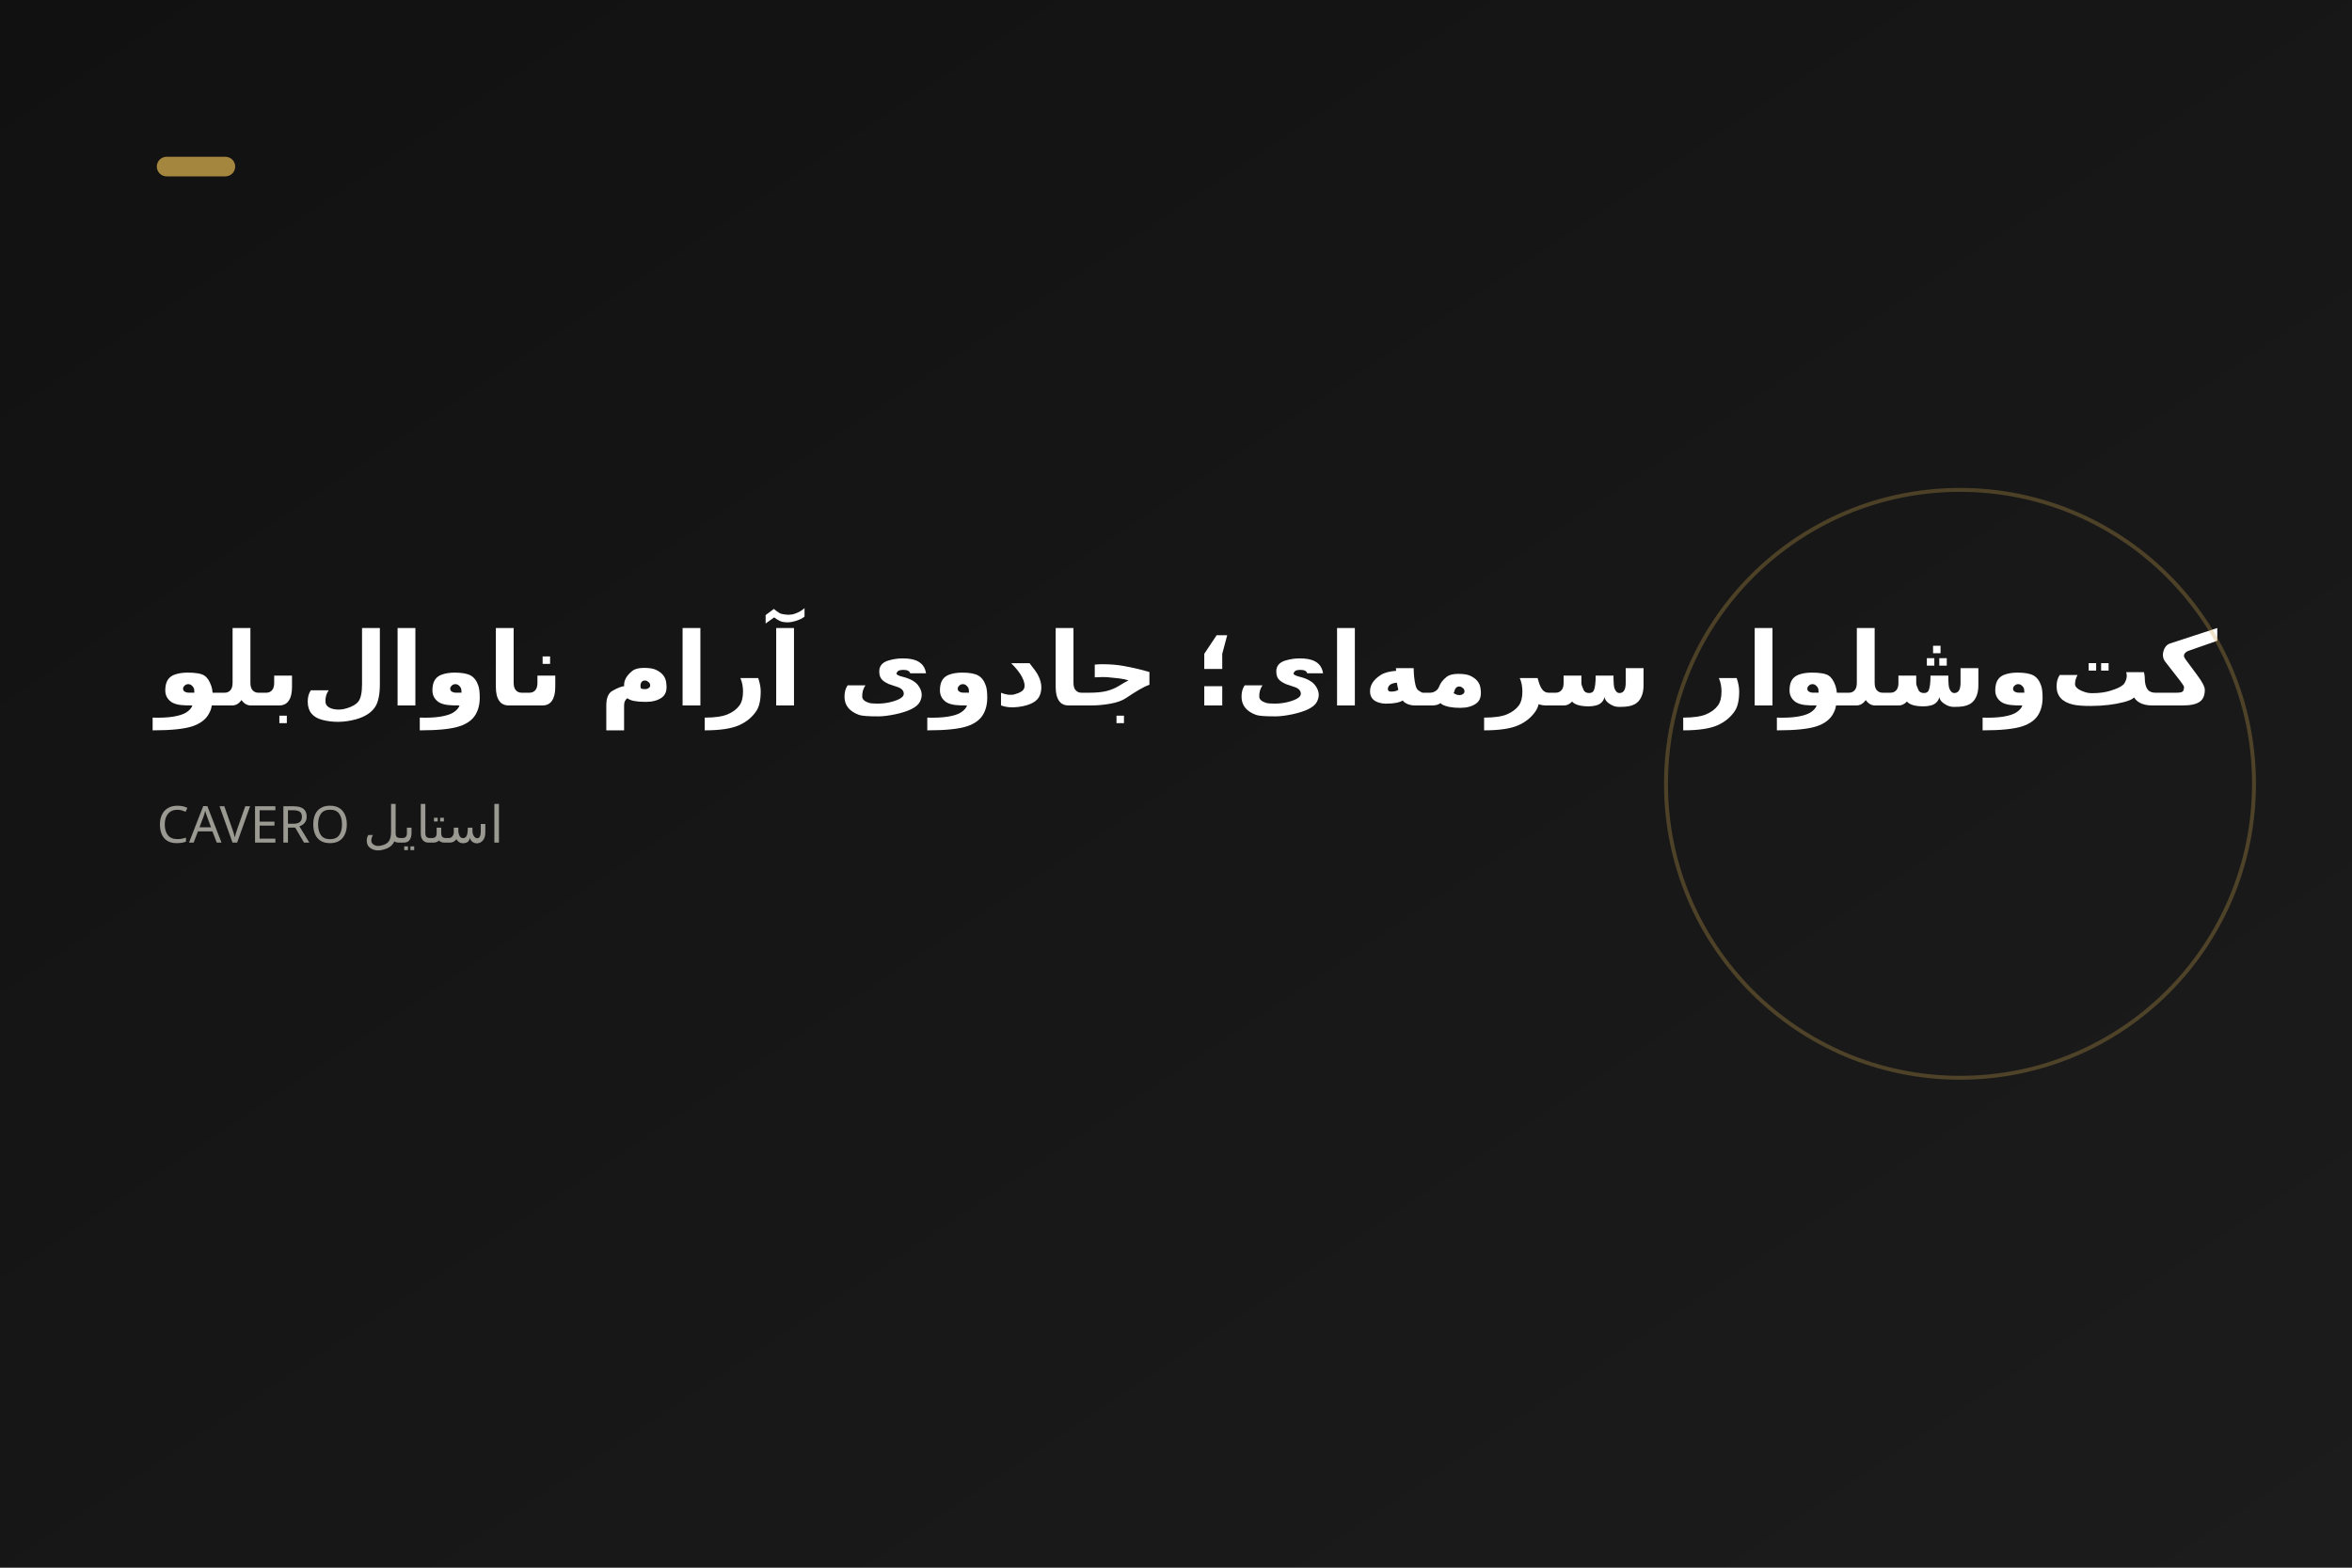
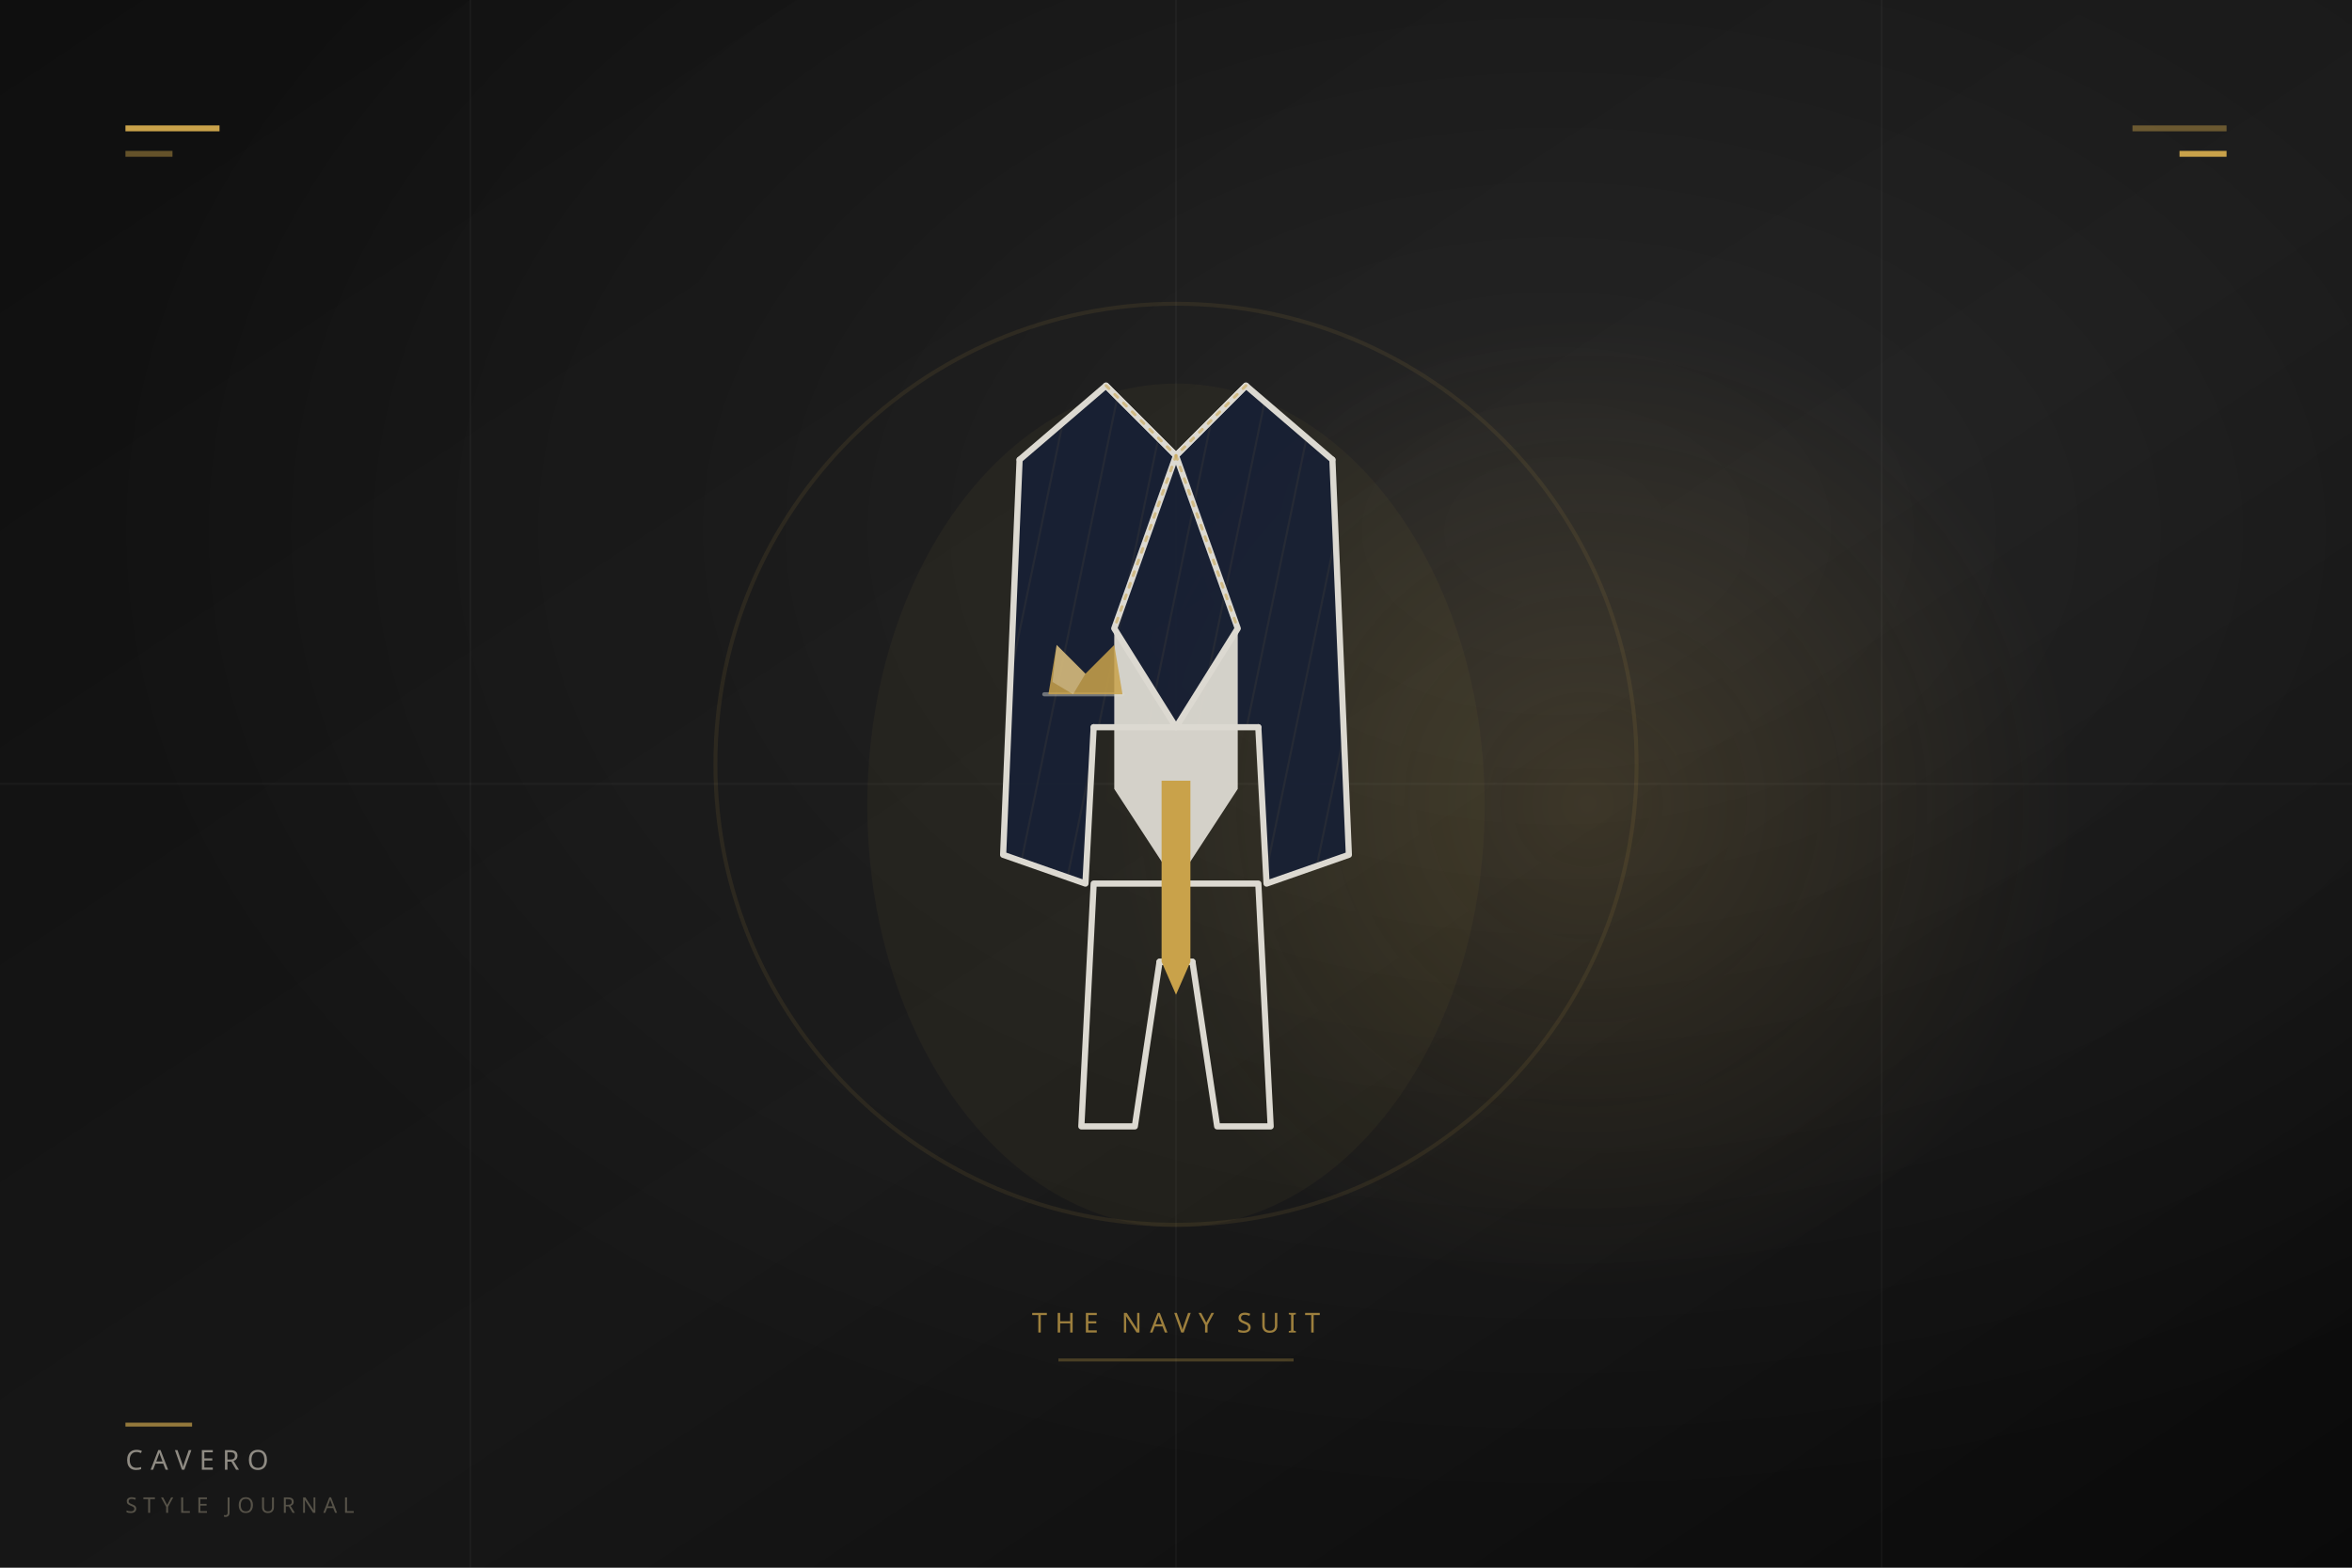
- <svg xmlns="http://www.w3.org/2000/svg" width="1200" height="800" viewBox="0 0 1200 800">
+ <svg xmlns="http://www.w3.org/2000/svg" width="1200" height="800" viewBox="0 0 1200 800" role="img">
  <defs>
-     <linearGradient id="bgA" x1="0" y1="0" x2="1" y2="1">
-       <stop offset="0" stop-color="#111111" />
-       <stop offset="1" stop-color="#1c1c1c" />
+     <linearGradient id="abg" x1="0" y1="0" x2="1" y2="1">
+       <stop offset="0" stop-color="#0f0f0f" />
+       <stop offset="0.55" stop-color="#171717" />
+       <stop offset="1" stop-color="#0a0a0a" />
    </linearGradient>
+     <radialGradient id="agl" cx="0.66" cy="0.34" r="0.62">
+       <stop offset="0" stop-color="#ffffff" stop-opacity="0.07" />
+       <stop offset="1" stop-color="#ffffff" stop-opacity="0" />
+     </radialGradient>
+     <radialGradient id="aac" cx="0.5" cy="0.5" r="0.5">
+       <stop offset="0" stop-color="#c9a24a" stop-opacity="0.16" />
+       <stop offset="1" stop-color="#c9a24a" stop-opacity="0" />
+     </radialGradient>
  </defs>
-   <rect width="1200" height="800" fill="url(#bgA)" />
-   <rect x="80" y="80" width="40" height="10" rx="5" fill="#c9a24a" opacity="0.8" />
-   <text x="80" y="360" fill="#fff" font-family="Vazirmatn, sans-serif" font-size="52" font-weight="bold">کت‌وشلوار سرمه‌ای؛ جادوی آرام ناوال‌بلو</text>
-   <text x="80" y="430" fill="#9a9a92" font-family="Vazirmatn, sans-serif" font-size="26">CAVERO استایل</text>
-   <circle cx="1000" cy="400" r="150" fill="none" stroke="#c9a24a" stroke-opacity="0.3" stroke-width="2" />
+   <rect width="1200" height="800" fill="url(#abg)" />
+   <rect width="1200" height="800" fill="url(#agl)" />
+   <g stroke="#ffffff" stroke-opacity="0.035" stroke-width="1">
+     <line x1="240" y1="0" x2="240" y2="800" />
+     <line x1="600" y1="0" x2="600" y2="800" />
+     <line x1="960" y1="0" x2="960" y2="800" />
+     <line x1="0" y1="400" x2="1200" y2="400" />
+   </g>
+   <circle cx="810" cy="410" r="250" fill="url(#aac)" />
+   <g transform="translate(64,64)">
+     <rect width="48" height="3" fill="#c9a24a" />
+     <rect y="13" width="24" height="3" fill="#c9a24a" opacity="0.45" />
+   </g>
+   <g transform="translate(1088,64)">
+     <rect width="48" height="3" fill="#c9a24a" opacity="0.45" />
+     <rect x="24" y="13" width="24" height="3" fill="#c9a24a" />
+   </g>
+   <g transform="translate(64,726)" font-family="Vazirmatn, sans-serif">
+     <rect width="34" height="2" fill="#c9a24a" opacity="0.7" />
+     <text y="24" fill="#8f8b83" font-size="14" letter-spacing="4">CAVERO</text>
+     <text y="46" fill="#565248" font-size="11" letter-spacing="3">STYLE JOURNAL</text>
+   </g>
+   <circle cx="600" cy="390" r="235" fill="none" stroke="#c9a24a" stroke-opacity="0.1" stroke-width="2" />
+   <g transform="translate(600,390) scale(1.05)">
+     <ellipse cx="0" cy="20" rx="150" ry="205" fill="#c9a24a" opacity="0.05" />
+     <path d="M-76 -148 L-34 -184 L0 -150 L34 -184 L76 -148 L84 44 L44 58 L40 -18 L-40 -18 L-44 58 L-84 44 Z" fill="#172034" opacity="0.94" />
+     <clipPath id="suit600-390-105">
+       <path d="M-76 -148 L-34 -184 L0 -150 L34 -184 L76 -148 L84 44 L44 58 L40 -18 L-40 -18 L-44 58 L-84 44 Z" />
+     </clipPath>
+     <g clip-path="url(#suit600-390-105)" stroke="#c9a24a" stroke-opacity="0.07" stroke-width="1">
+       <line x1="-120" y1="-200" x2="-180" y2="90" />
+       <line x1="-96" y1="-200" x2="-156" y2="90" />
+       <line x1="-72" y1="-200" x2="-132" y2="90" />
+       <line x1="-48" y1="-200" x2="-108" y2="90" />
+       <line x1="-24" y1="-200" x2="-84" y2="90" />
+       <line x1="0" y1="-200" x2="-60" y2="90" />
+       <line x1="24" y1="-200" x2="-36" y2="90" />
+       <line x1="48" y1="-200" x2="-12" y2="90" />
+       <line x1="72" y1="-200" x2="12" y2="90" />
+       <line x1="96" y1="-200" x2="36" y2="90" />
+       <line x1="120" y1="-200" x2="60" y2="90" />
+     </g>
+     <g fill="none" stroke="#dcd9d1" stroke-width="3" stroke-linejoin="round" stroke-linecap="round">
+       <path d="M-76 -148 L-34 -184 L0 -150 L34 -184 L76 -148" />
+       <path d="M-76 -148 L-84 44 L-44 58 L-40 -18" />
+       <path d="M76 -148 L84 44 L44 58 L40 -18" />
+       <path d="M-40 -18 L40 -18" />
+       <path d="M-34 -184 L0 -150 L-30 -66 L0 -18" />
+       <path d="M34 -184 L0 -150 L30 -66 L0 -18" />
+       <path d="M-40 58 L40 58 L46 176 L20 176 L8 96 L-8 96 L-20 176 L-46 176 Z" />
+       <path d="M-8 96 L8 96" />
+     </g>
+     <g fill="none" stroke="#c9a24a" stroke-width="1.4" stroke-dasharray="2 4" stroke-opacity="0.55" stroke-linecap="round">
+       <path d="M-34 -184 L0 -150 L-30 -66" />
+       <path d="M34 -184 L0 -150 L30 -66" />
+     </g>
+     <path d="M-30 -66 L0 -18 L30 -66 L30 12 L0 58 L-30 12 Z" fill="#dcd9d1" opacity="0.95" />
+     <path d="M-7 8 L7 8 L7 96 L0 112 L-7 96 Z" fill="#c9a24a" />
+     <path d="M-64 -34 L-26 -34" fill="none" stroke="#dcd9d1" stroke-width="2" stroke-opacity="0.45" stroke-linecap="round" />
+     <path d="M-62 -34 L-58 -58 L-44 -44 L-30 -58 L-26 -34 Z" fill="#c9a24a" opacity="0.85" />
+     <path d="M-58 -58 L-44 -44 L-50 -34 L-60 -40 Z" fill="#ffffff" opacity="0.25" />
+   </g>
+   <g font-family="Vazirmatn, sans-serif" text-anchor="middle" fill="#c9a24a" opacity="0.75">
+     <text x="600" y="680" font-size="14" letter-spacing="4">THE NAVY SUIT</text>
+     <line x1="540" y1="694" x2="660" y2="694" stroke="#c9a24a" stroke-opacity="0.4" stroke-width="1.5" />
+   </g>
</svg>
